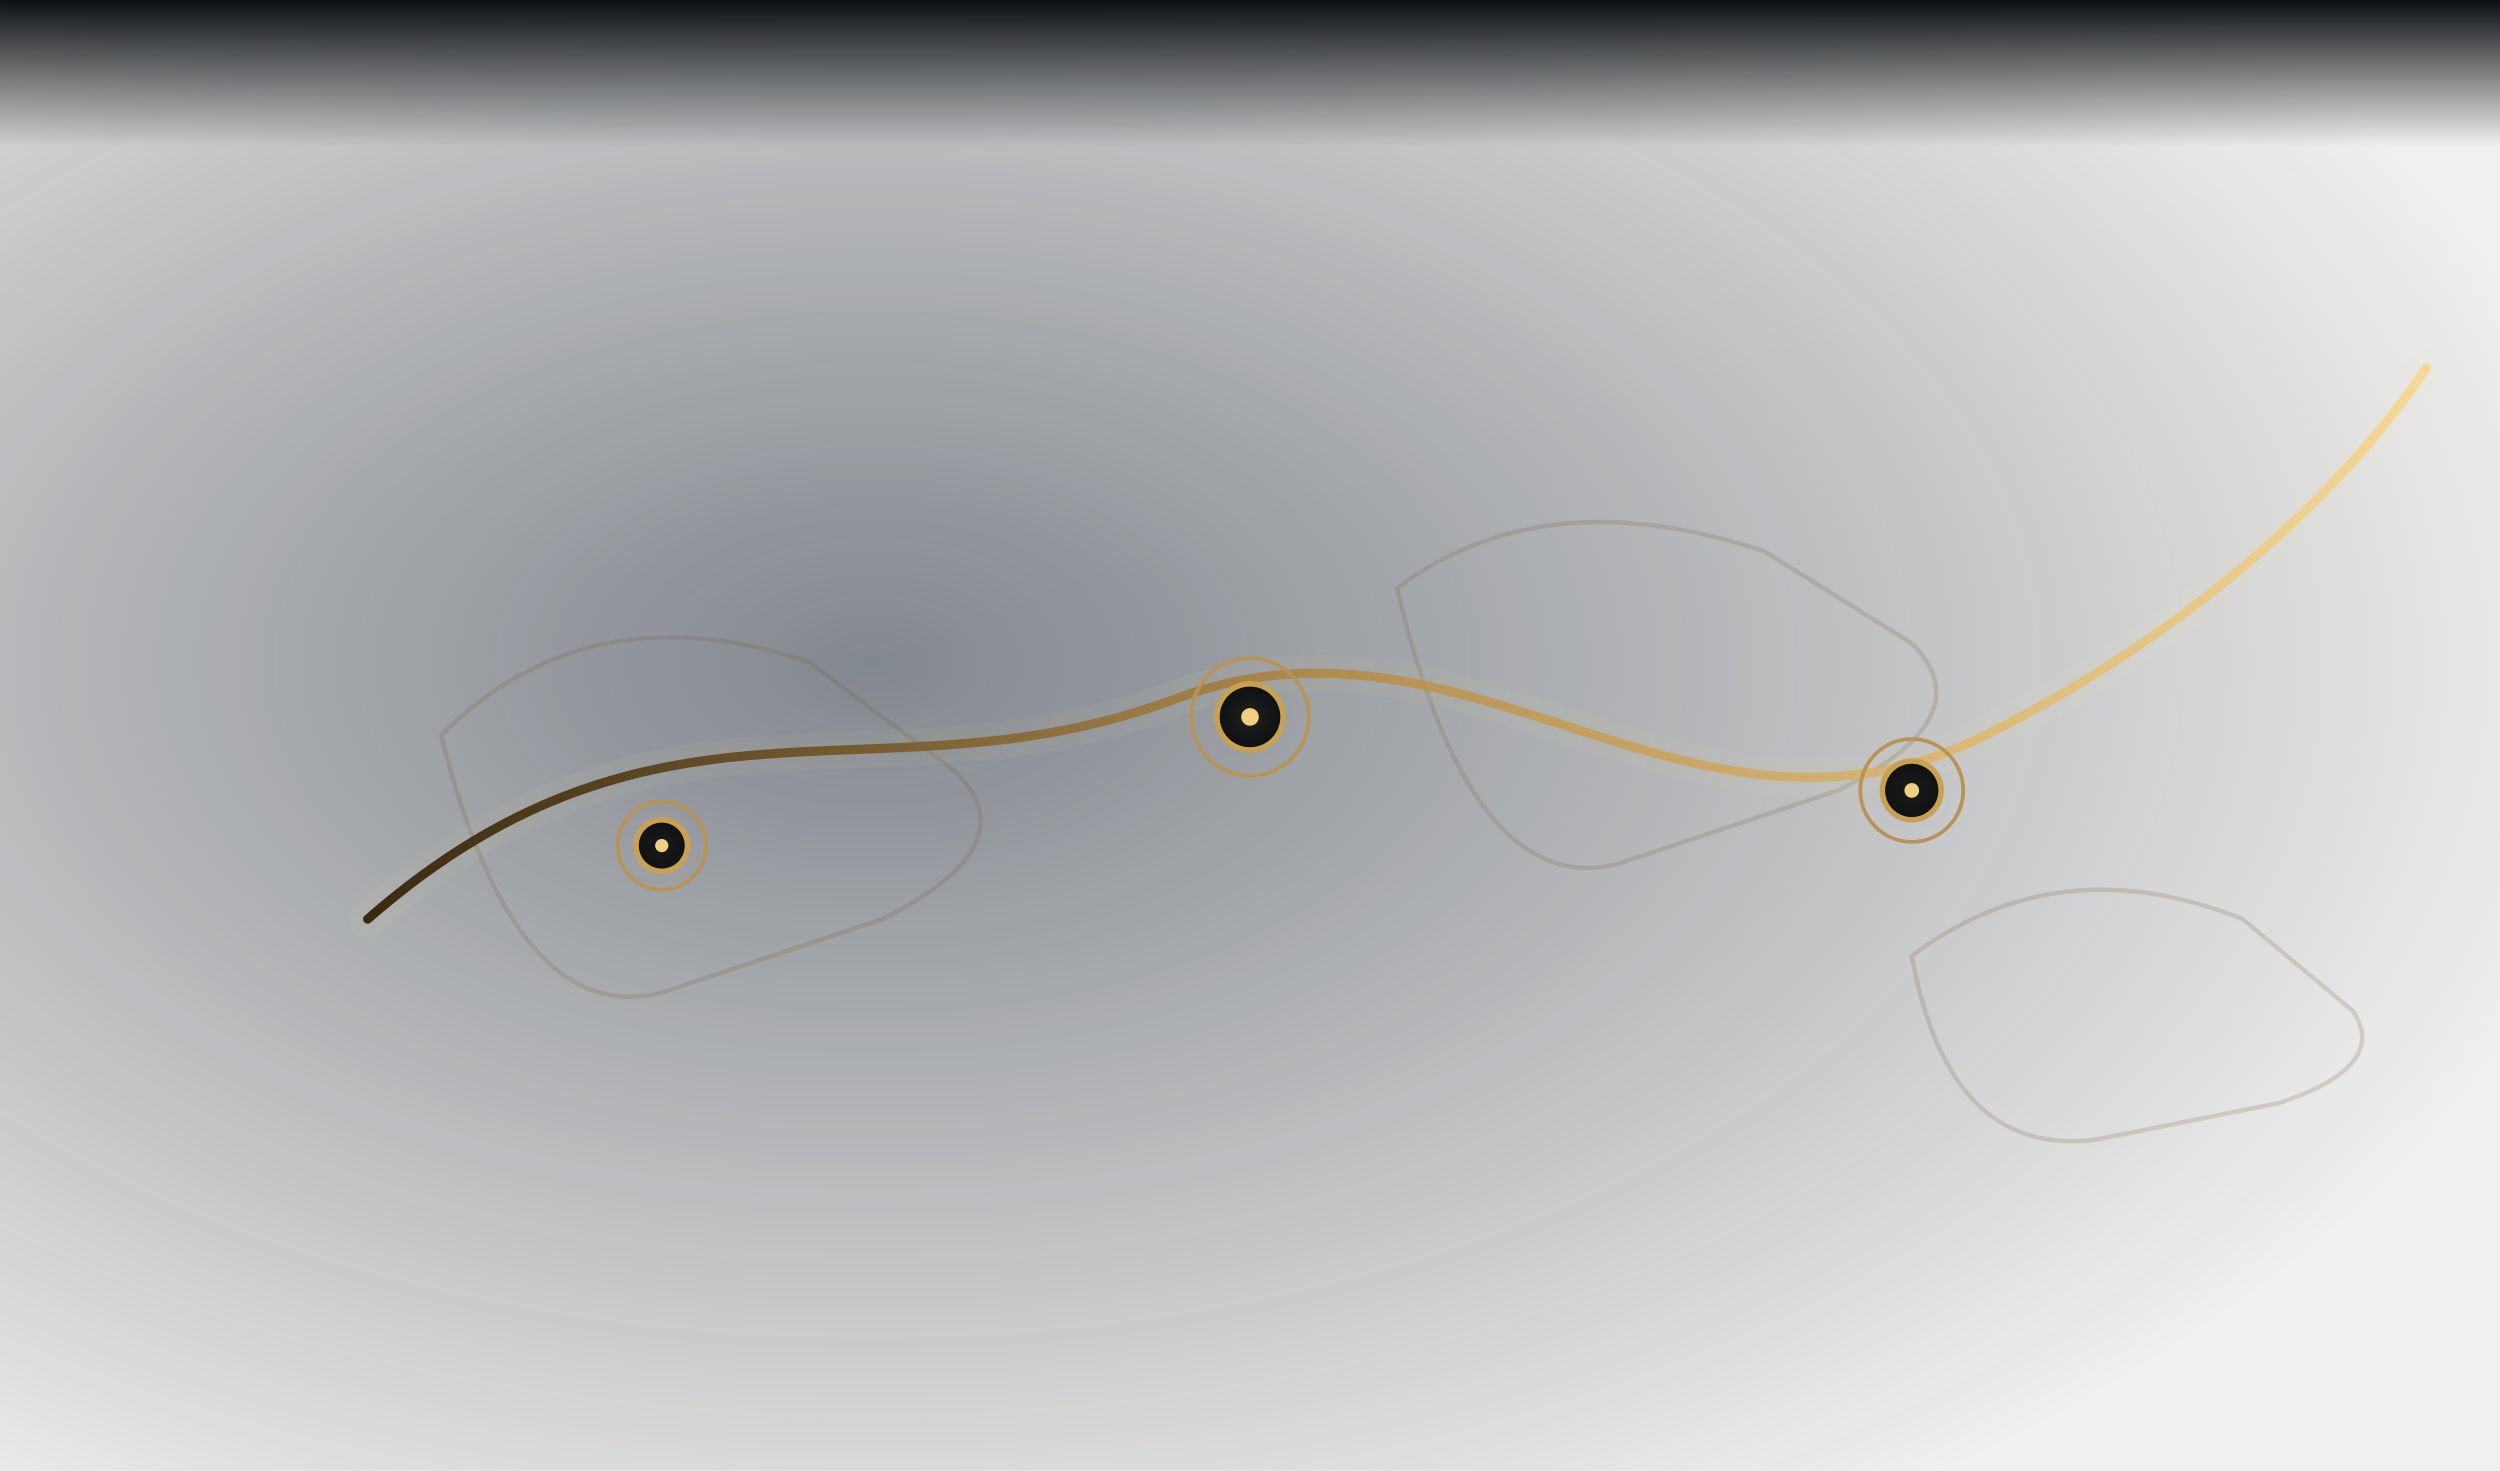
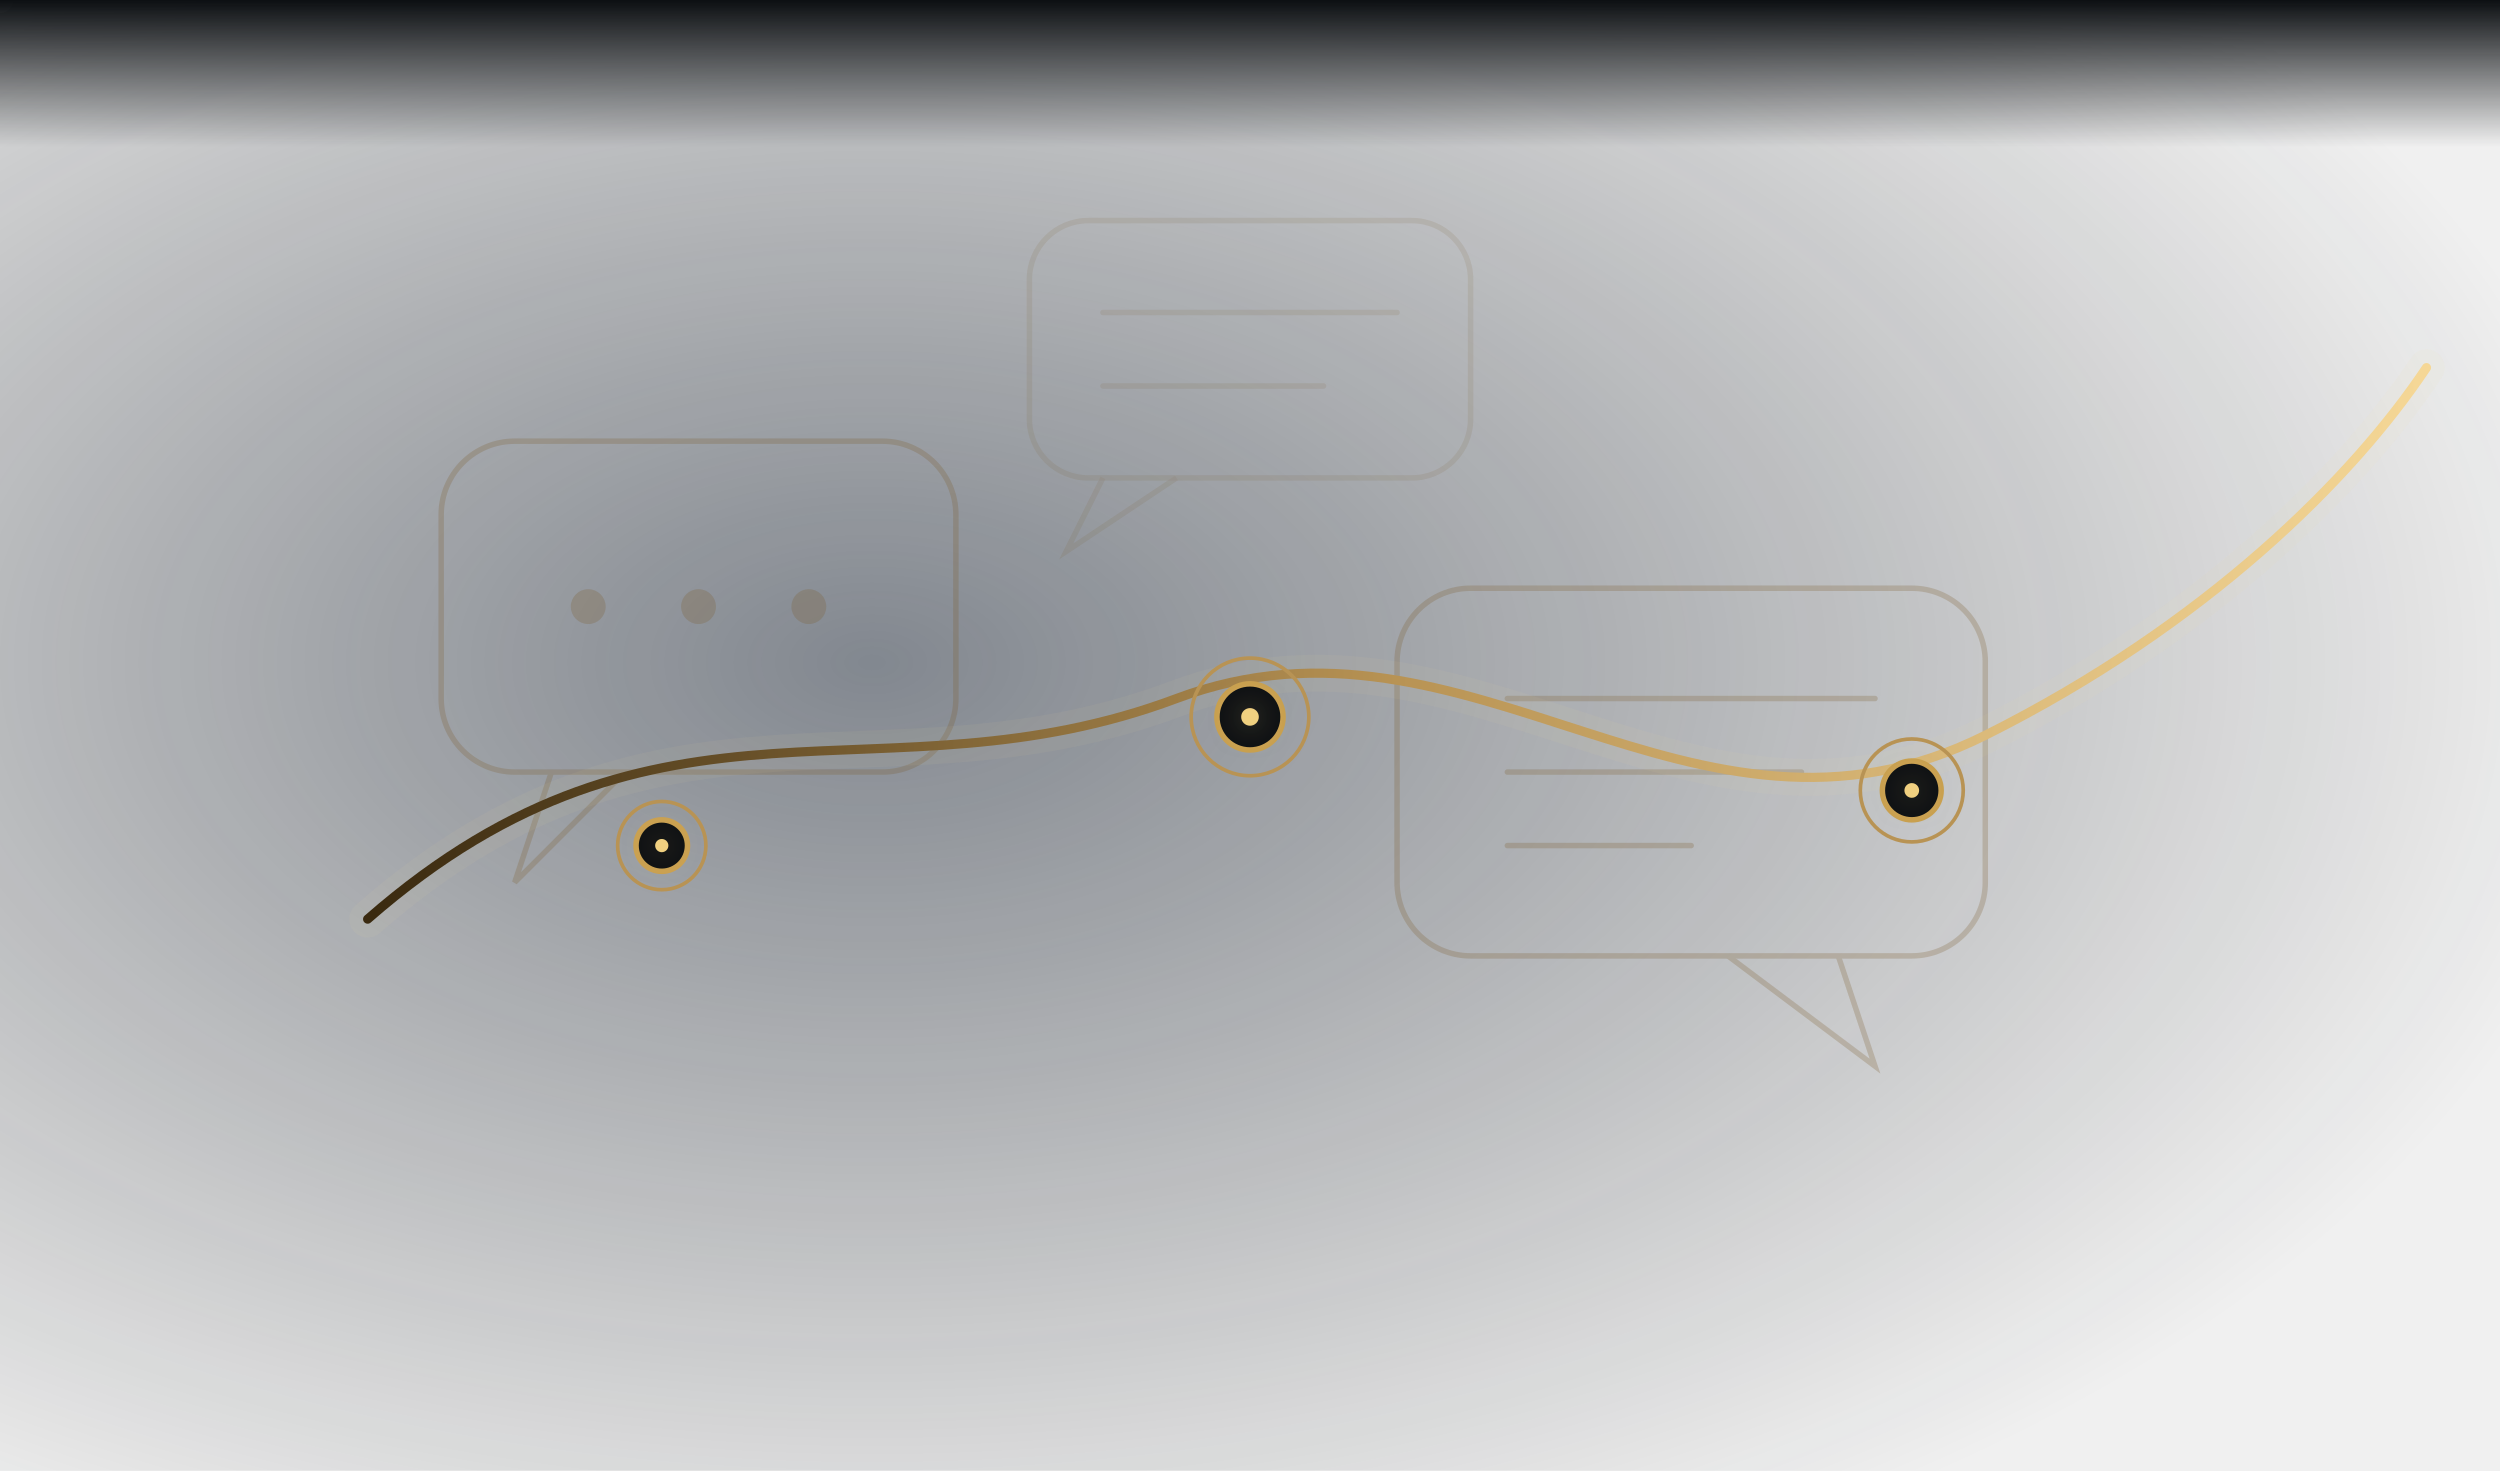
<svg xmlns="http://www.w3.org/2000/svg" viewBox="0 0 680 400" style="width: 100%; height: auto;">
  <defs>
    <radialGradient id="bgGlow" cx="35%" cy="45%" r="70%">
      <stop offset="0%" stop-color="#152030" stop-opacity="0.5" />
      <stop offset="100%" stop-color="#0c0f12" stop-opacity="0" />
    </radialGradient>
    <linearGradient id="mainLine" x1="0%" y1="0%" x2="100%" y2="0%">
      <stop offset="0%" stop-color="#3a2a10" />
      <stop offset="50%" stop-color="#b89354" />
      <stop offset="100%" stop-color="#f5d796" />
    </linearGradient>
    <linearGradient id="topFade" x1="0%" y1="0%" x2="0%" y2="100%">
      <stop offset="0%" stop-color="#0c0f12" stop-opacity="1" />
      <stop offset="100%" stop-color="#0c0f12" stop-opacity="0" />
    </linearGradient>
    <path id="msgTrack" d="M 100,250 C 180,180 240,220 320,190 C 400,160 460,240 540,200 C 600,170 640,130 660,100" fill="none" />
    <style>.node-glow{filter:drop-shadow(0 0 4px rgba(240,208,128,.5))}.head-glow{filter:drop-shadow(0 0 5px #fff)}</style>
  </defs>
  <rect width="680" height="400" fill="url(#bgGlow)" />
-   <g opacity="0.2">
-     <path d="M120,200 Q160,160 220,180 L260,210 Q280,230 240,250 L180,270 Q140,280 120,200Z" fill="none" stroke="#7a5c2d" stroke-width="1.2" />
-     <path d="M380,160 Q420,130 480,150 L520,175 Q540,195 500,215 L440,235 Q400,245 380,160Z" fill="none" stroke="#7a5c2d" stroke-width="1.2" />
-     <path d="M520,260 Q560,230 610,250 L640,275 Q650,290 620,300 L570,310 Q530,315 520,260Z" fill="none" stroke="#7a5c2d" stroke-width="1.2" />
+   <g opacity="0.25" fill="none" stroke="#7a5c2d" stroke-width="1.5">
+     <rect x="120" y="120" width="140" height="90" rx="20" />
+     <path d="M150,210 L140,240 L170,210" />
+     <circle cx="160" cy="165" r="4" fill="#7a5c2d" />
+     <circle cx="190" cy="165" r="4" fill="#7a5c2d" />
+     <circle cx="220" cy="165" r="4" fill="#7a5c2d" />
+     <rect x="380" y="160" width="160" height="100" rx="20" />
+     <path d="M500,260 L510,290 L470,260" />
+     <path d="M410,190 H510 M410,210 H490 M410,230 H460" stroke-linecap="round" />
+     <rect x="280" y="60" width="120" height="70" rx="16" opacity="0.5" />
+     <path d="M300,130 L290,150 L320,130" opacity="0.5" />
+     <path d="M300,85 H380 M300,105 H360" stroke-linecap="round" opacity="0.5" />
  </g>
  <use href="#msgTrack" stroke="#f5d796" stroke-width="10" opacity="0.06" stroke-linecap="round" />
  <use href="#msgTrack" stroke="#3a2a10" stroke-width="2" stroke-linecap="round" />
  <use href="#msgTrack" stroke="url(#mainLine)" stroke-width="2.5" stroke-linecap="round" />
  <g>
    <circle cx="0" cy="0" r="3.5" fill="#fff" class="head-glow">
      <animateMotion dur="4.5s" repeatCount="indefinite">
        <mpath href="#msgTrack" />
      </animateMotion>
    </circle>
    <circle cx="0" cy="0" r="2" fill="#f5d796" opacity="0.45">
      <animateMotion dur="4.5s" begin="-0.4s" repeatCount="indefinite">
        <mpath href="#msgTrack" />
      </animateMotion>
    </circle>
    <circle cx="0" cy="0" r="3.5" fill="#fff" class="head-glow">
      <animateMotion dur="4.5s" begin="-2.2s" repeatCount="indefinite">
        <mpath href="#msgTrack" />
      </animateMotion>
    </circle>
  </g>
  <g transform="translate(180,230)">
    <circle cx="0" cy="0" r="12" fill="none" stroke="#b89354">
      <animate attributeName="r" values="8;20" dur="2s" repeatCount="indefinite" />
      <animate attributeName="opacity" values="0.8;0" dur="2s" repeatCount="indefinite" />
    </circle>
    <circle cx="0" cy="0" r="7" fill="#0c0f12" stroke="#c9a050" stroke-width="1.5" />
    <circle cx="0" cy="0" r="1.8" fill="#f0d080" class="node-glow" />
  </g>
  <g transform="translate(340,195)">
    <circle cx="0" cy="0" r="16" fill="none" stroke="#b89354">
      <animate attributeName="r" values="11;24" dur="2s" begin="0.6s" repeatCount="indefinite" />
      <animate attributeName="opacity" values="0.8;0" dur="2s" begin="0.6s" repeatCount="indefinite" />
    </circle>
    <circle cx="0" cy="0" r="9" fill="#0c0f12" stroke="#c9a050" stroke-width="1.5" />
    <circle cx="0" cy="0" r="2.4" fill="#f0d080" class="node-glow" />
  </g>
  <g transform="translate(520,215)">
    <circle cx="0" cy="0" r="14" fill="none" stroke="#b89354">
      <animate attributeName="r" values="9;22" dur="2s" begin="1.2s" repeatCount="indefinite" />
      <animate attributeName="opacity" values="0.8;0" dur="2s" begin="1.2s" repeatCount="indefinite" />
    </circle>
    <circle cx="0" cy="0" r="8" fill="#0c0f12" stroke="#c9a050" stroke-width="1.5" />
    <circle cx="0" cy="0" r="2" fill="#f0d080" class="node-glow" />
  </g>
  <rect width="680" height="40" fill="url(#topFade)" />
</svg>
